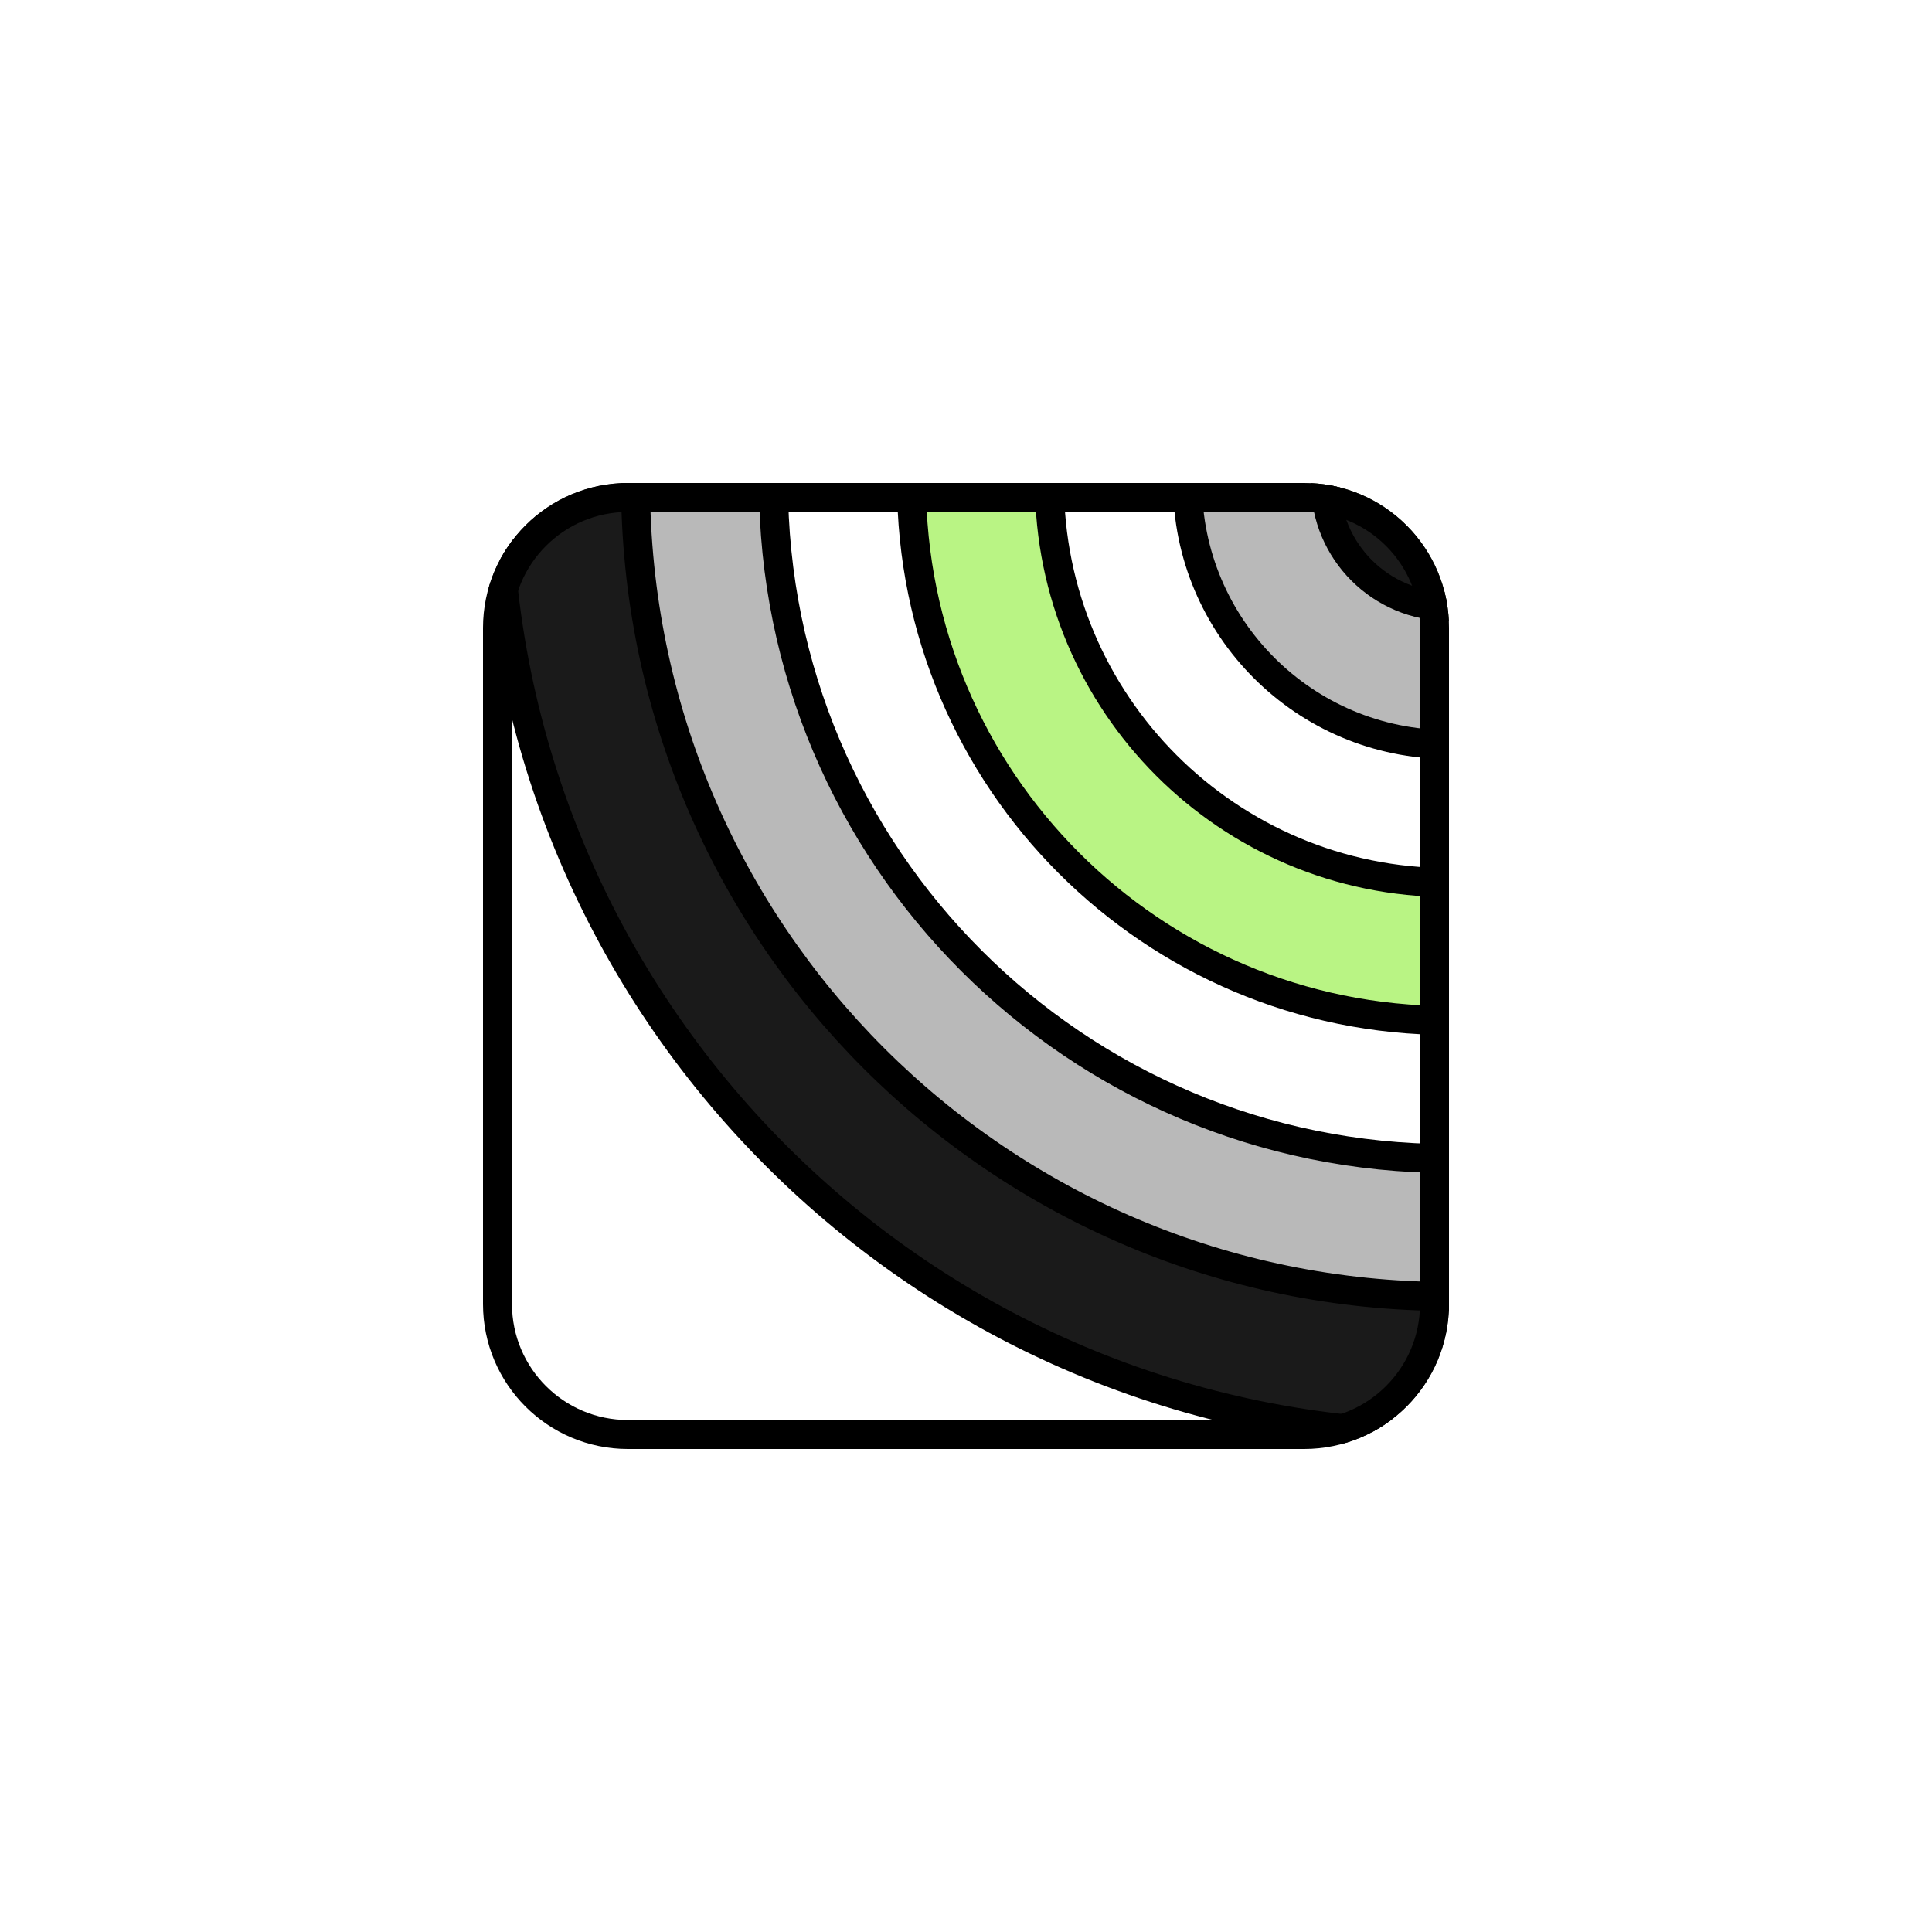
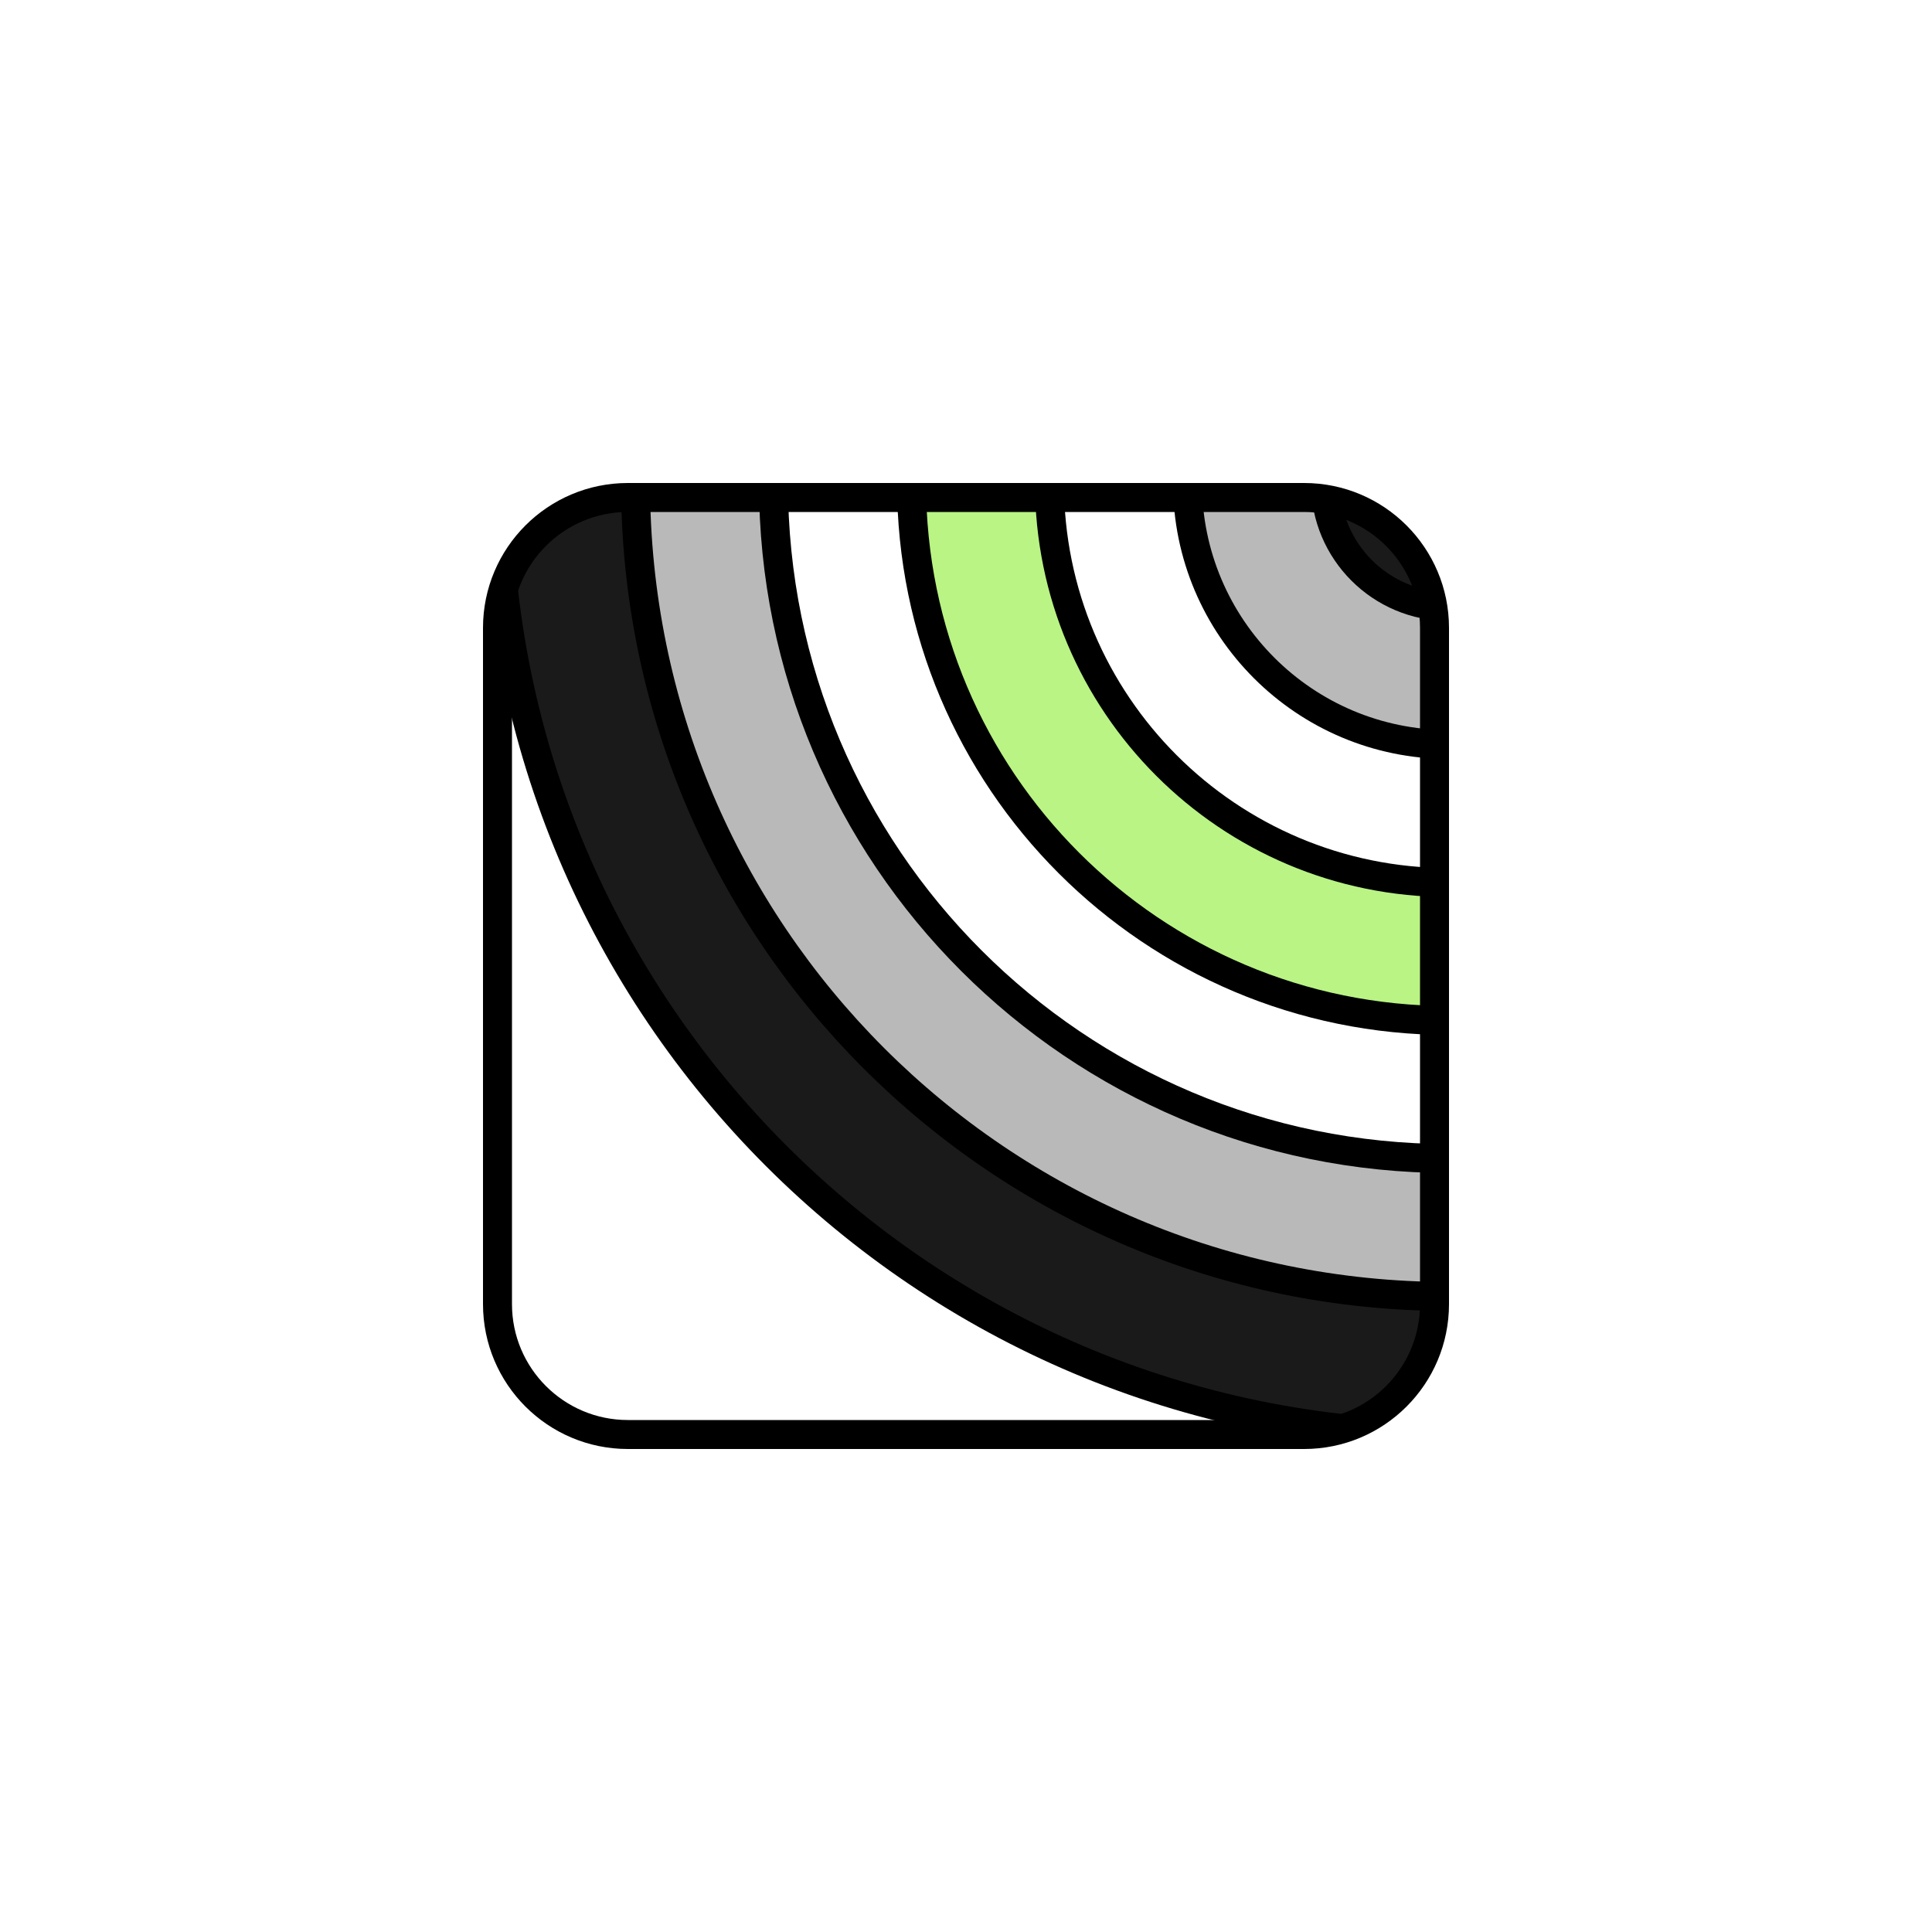
<svg xmlns="http://www.w3.org/2000/svg" width="512" height="512" viewBox="0 0 100 100" focusable="false" role="img" aria-label="engender">
  <rect width="100" height="100" fill="#FFFFFF" />
  <g transform="translate(25,25) scale(0.5)">
    <defs>
      <clipPath id="mark-tile">
-         <rect width="100" height="100" rx="15" />
+         <rect x="1.5" y="1.5" width="97" height="97" rx="13.50" />
      </clipPath>
    </defs>
    <g clip-path="url(#mark-tile)">
      <rect width="100" height="100" fill="#FFFFFF" />
      <circle cx="100" cy="0" r="98.50" fill="#1A1A1A" stroke="#000" stroke-width="3" />
      <circle cx="100" cy="0" r="84.21" fill="#B9B9B9" stroke="#000" stroke-width="3" />
      <circle cx="100" cy="0" r="69.93" fill="#FFFFFF" stroke="#000" stroke-width="3" />
      <circle cx="100" cy="0" r="55.64" fill="#B9F484" stroke="#000" stroke-width="3" />
      <circle cx="100" cy="0" r="41.36" fill="#FFFFFF" stroke="#000" stroke-width="3" />
      <circle cx="100" cy="0" r="27.07" fill="#B9B9B9" stroke="#000" stroke-width="3" />
      <circle cx="100" cy="0" r="12.79" fill="#1A1A1A" stroke="#000" stroke-width="3" />
-       <rect x="1.5" y="1.5" width="97" height="97" rx="13.50" fill="none" stroke="#000" stroke-width="3" />
    </g>
+     <rect x="1.5" y="1.5" width="97" height="97" rx="13.50" fill="none" stroke="#000" stroke-width="3" />
  </g>
</svg>
